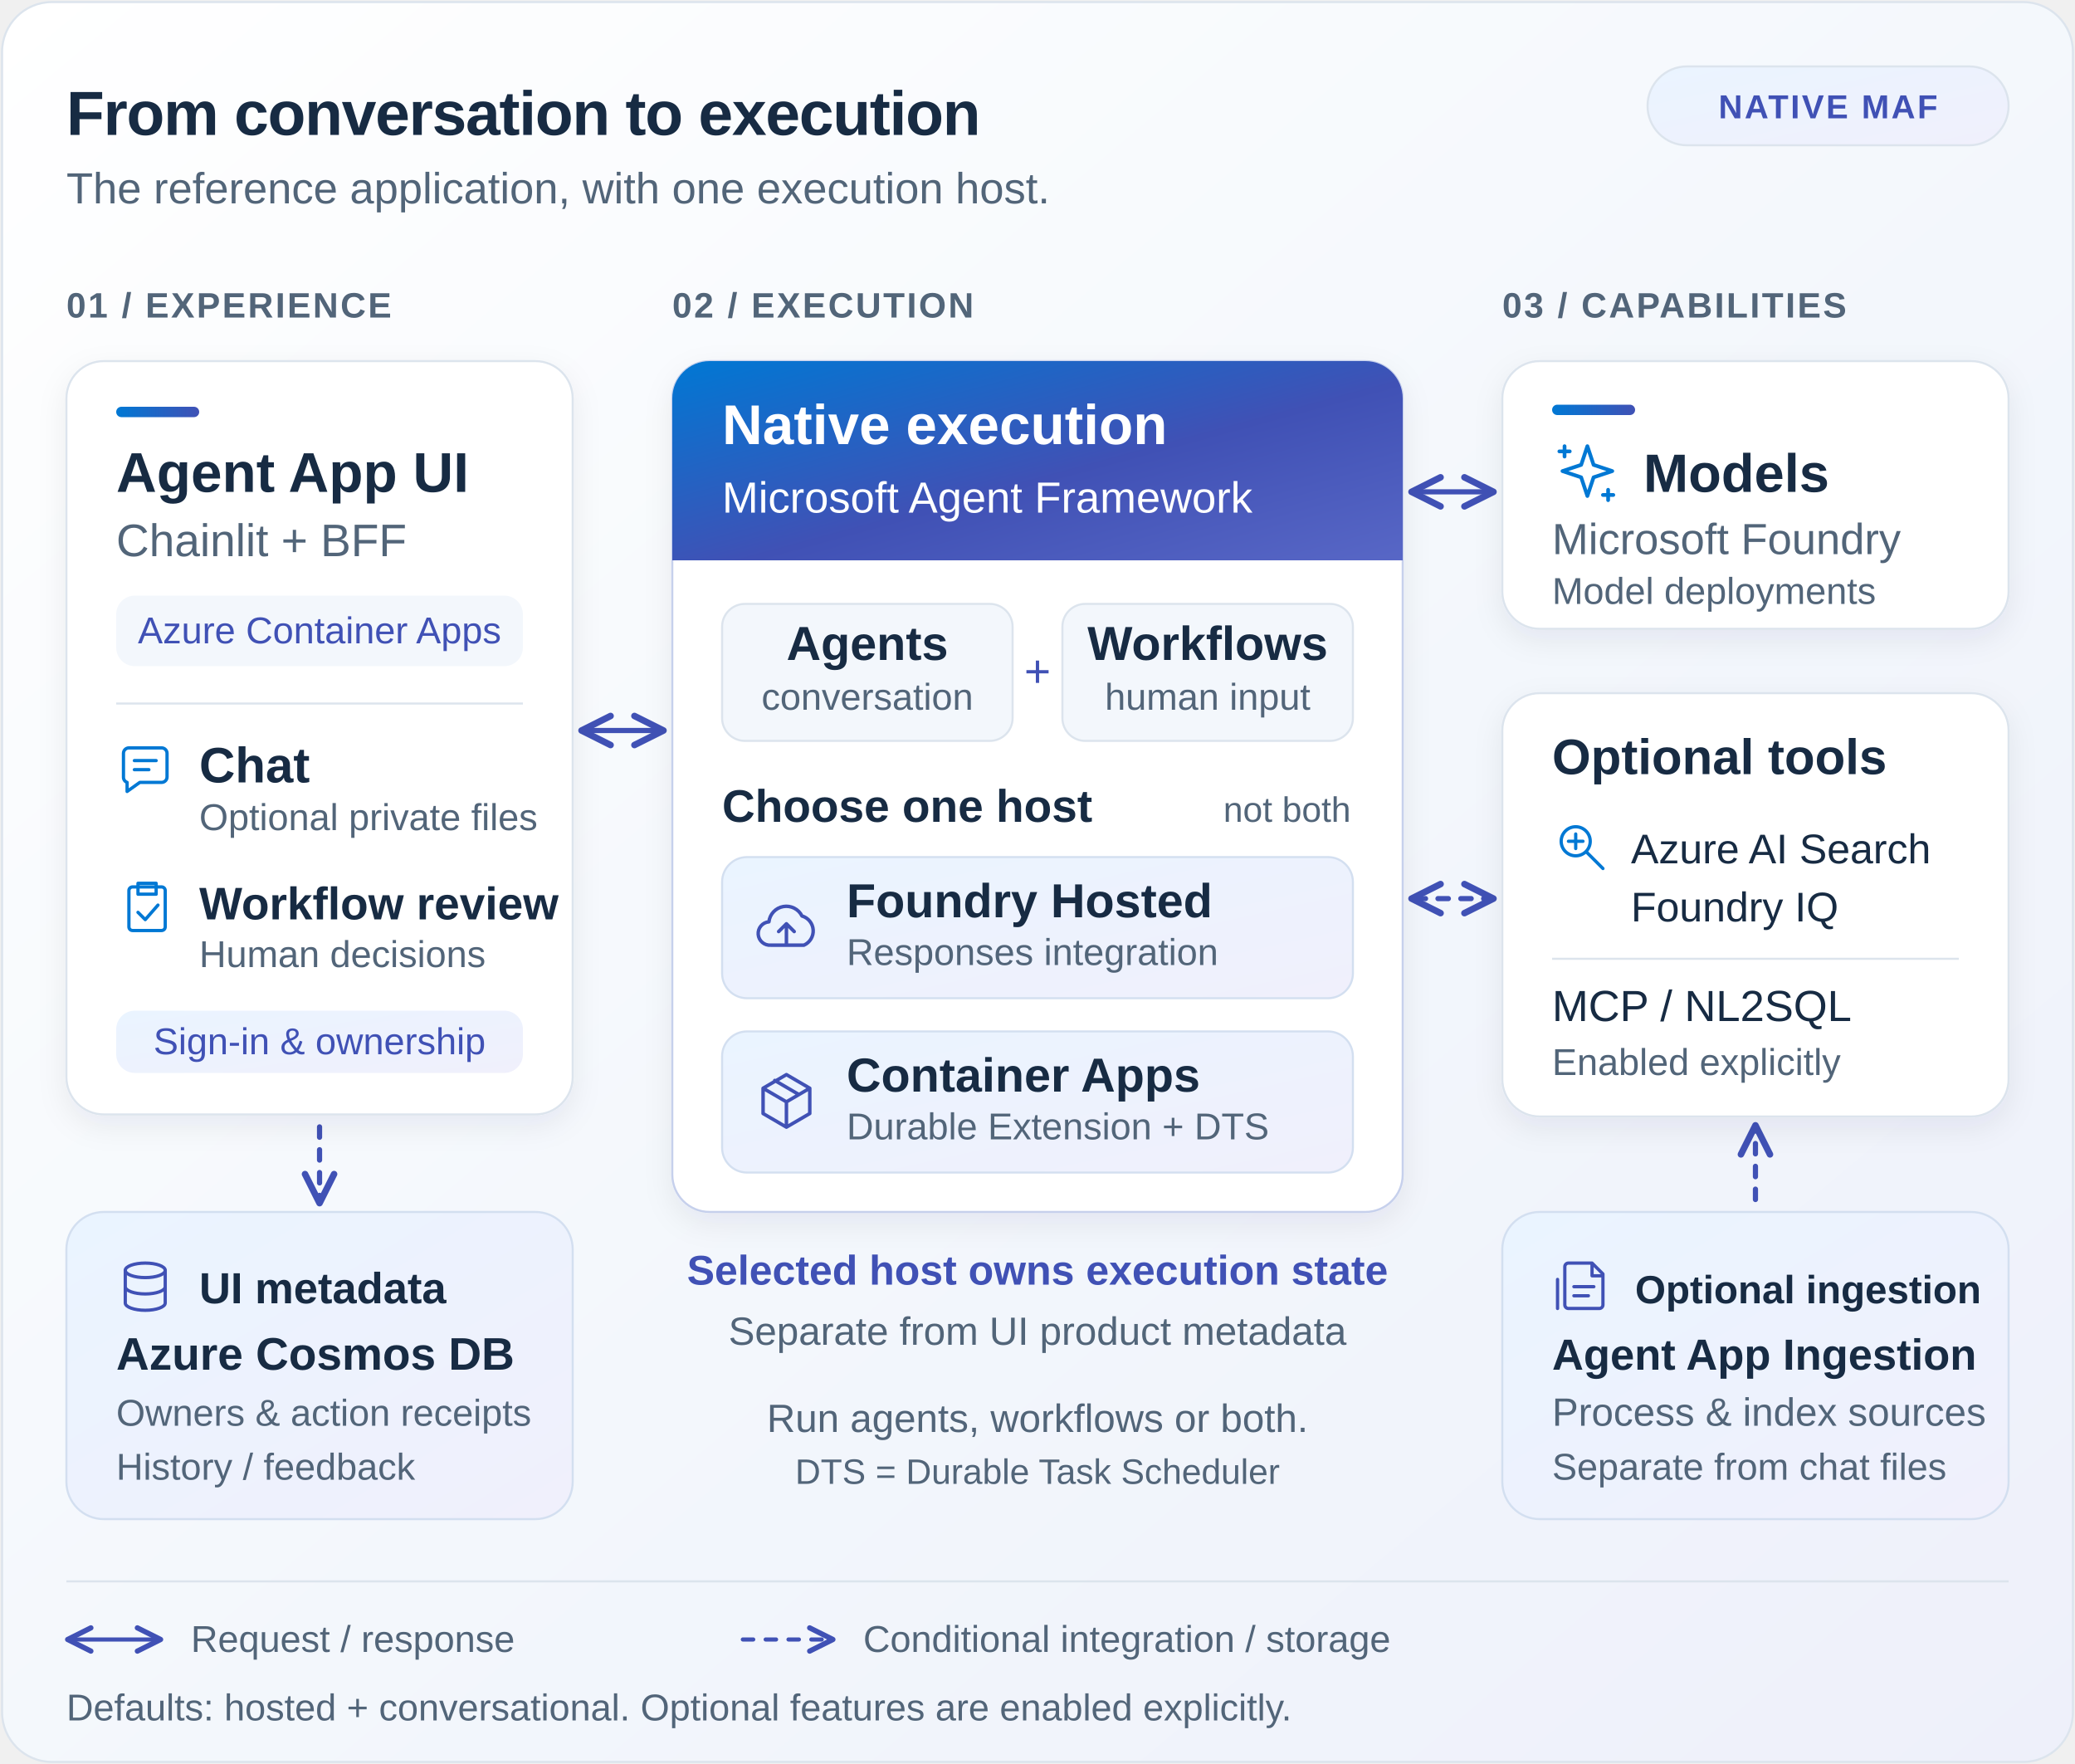
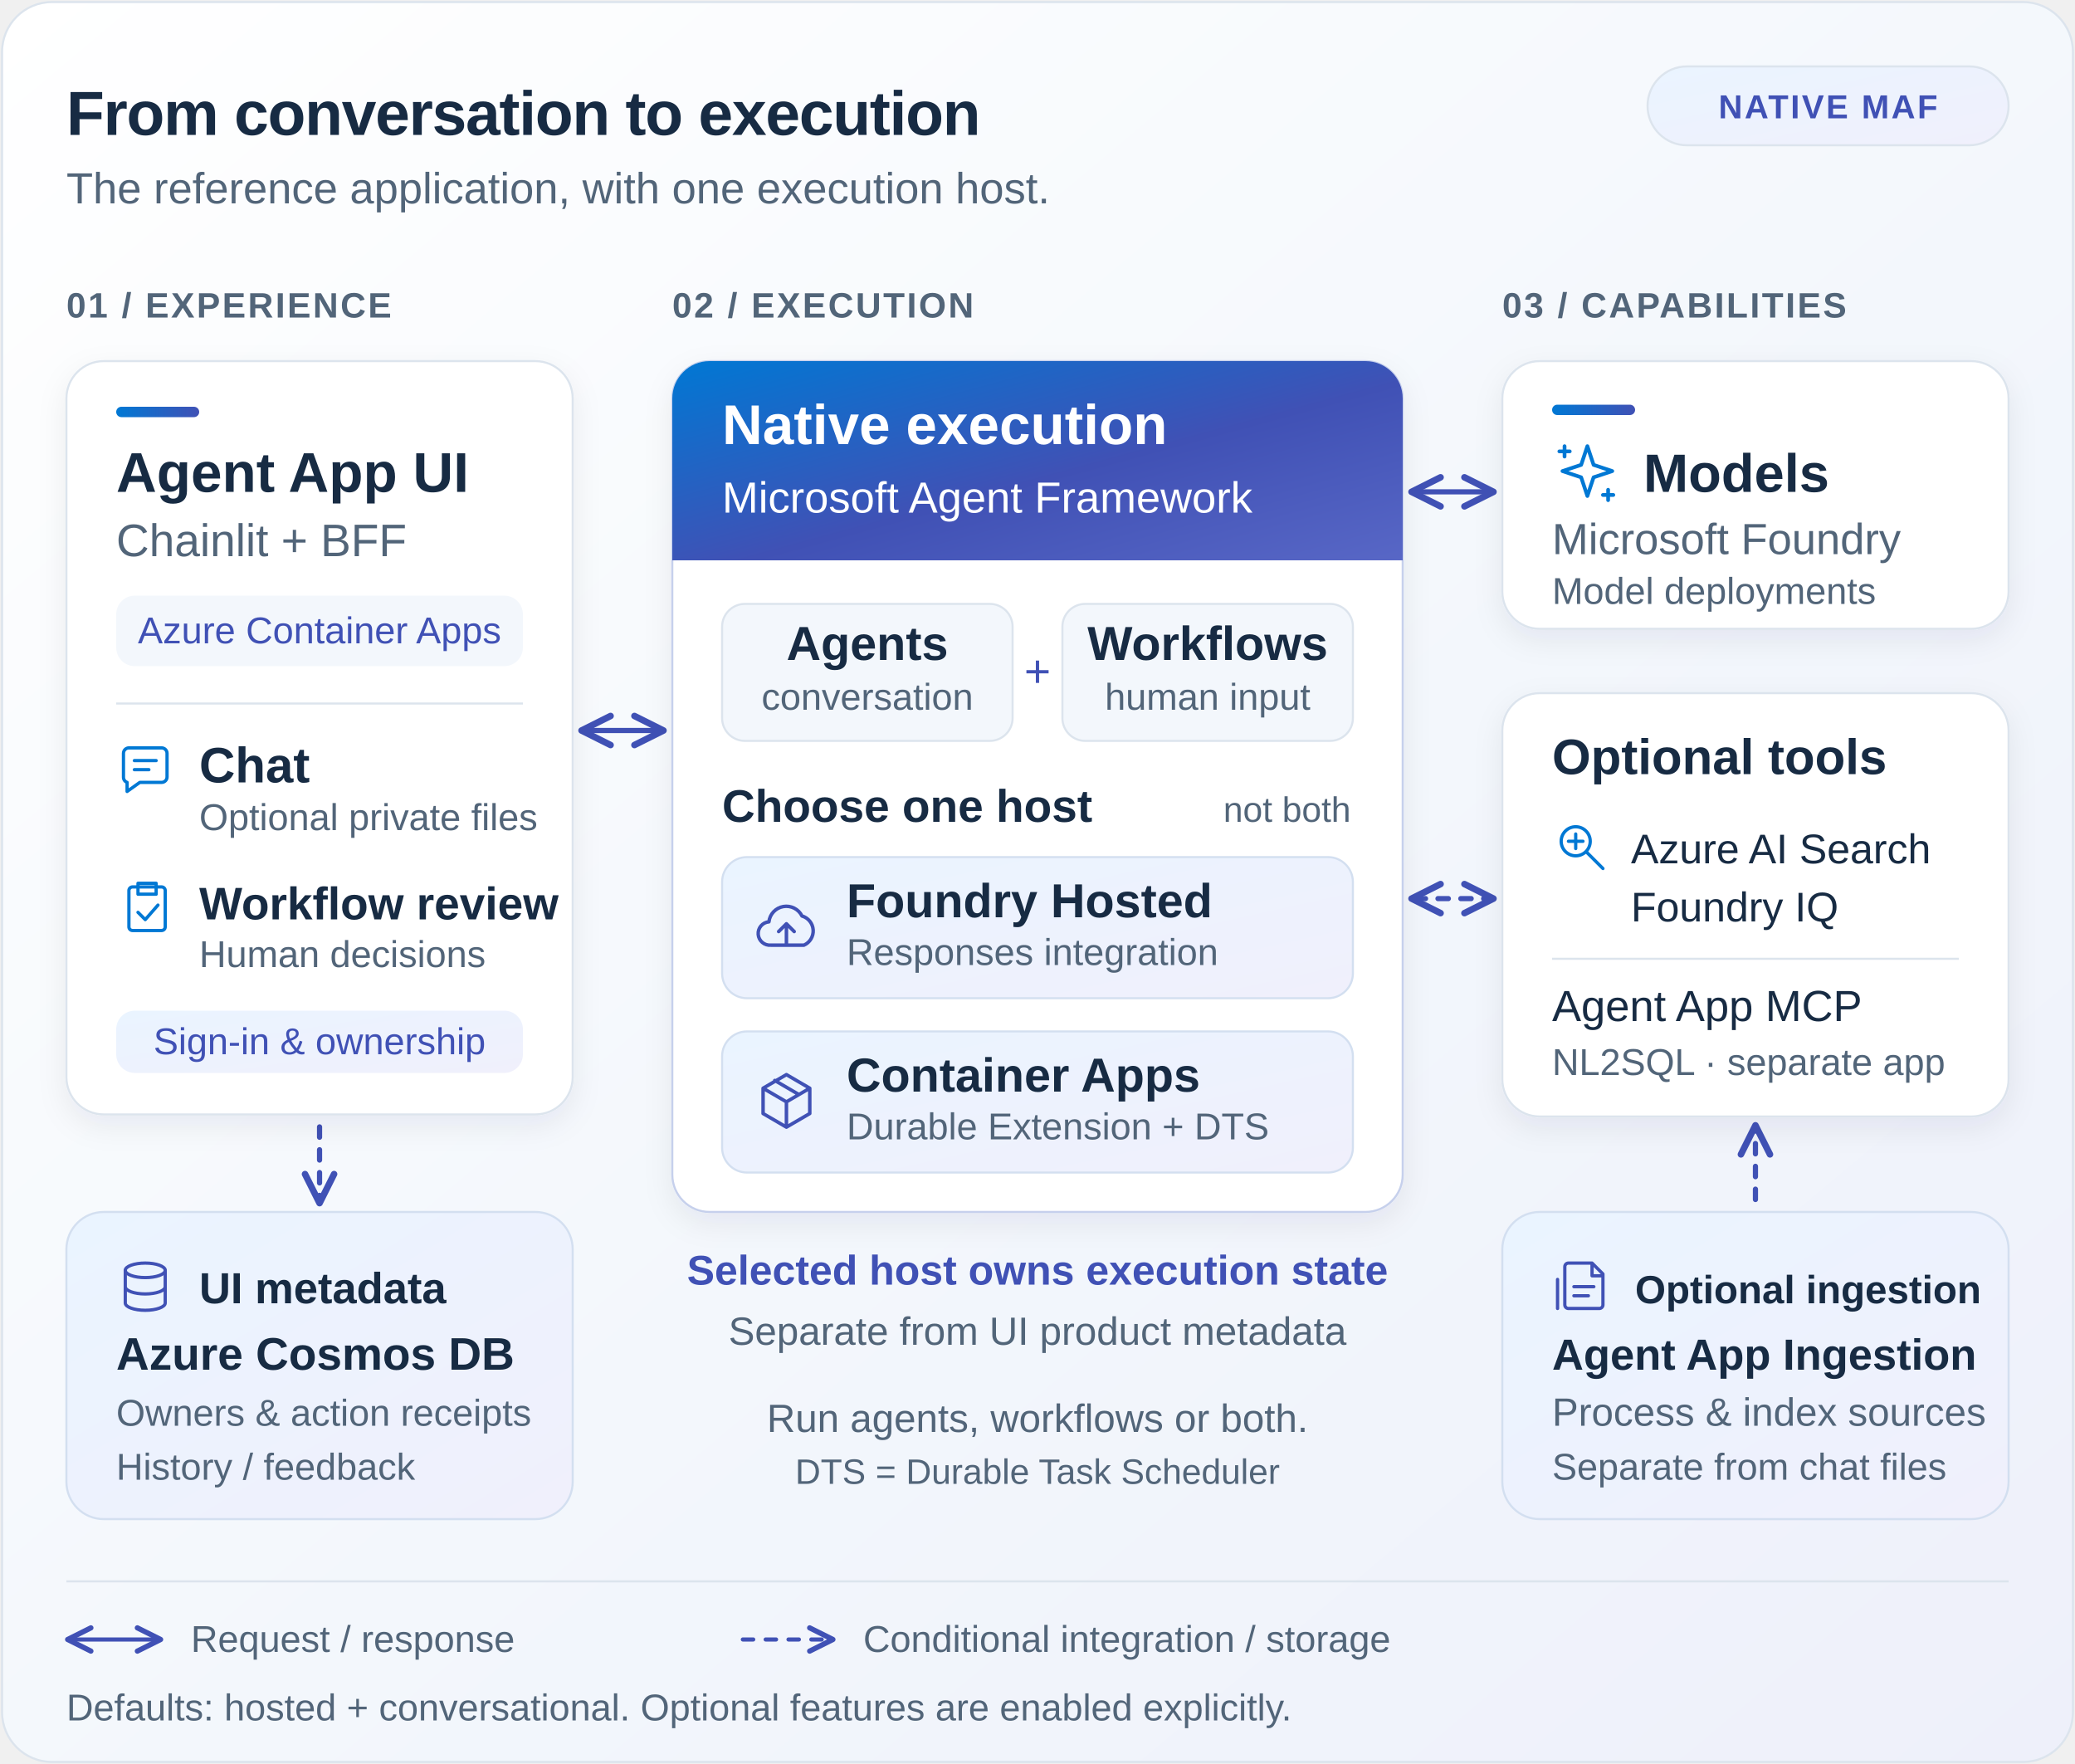
<svg xmlns="http://www.w3.org/2000/svg" width="1000" height="850" viewBox="0 0 1000 850" role="img" aria-labelledby="overview-title overview-description">
  <defs>
    <linearGradient id="canvas" x1="0" y1="0" x2="1" y2="1">
      <stop offset="0" stop-color="#ffffff" />
      <stop offset=".55" stop-color="#f3f7fc" />
      <stop offset="1" stop-color="#eef0fa" />
    </linearGradient>
    <linearGradient id="brand" x1="0" y1="0" x2="1" y2="1">
      <stop offset="0" stop-color="#0078d4" />
      <stop offset=".55" stop-color="#4051b5" />
      <stop offset="1" stop-color="#5867c6" />
    </linearGradient>
    <linearGradient id="host" x1="0" y1="0" x2="1" y2="1">
      <stop offset="0" stop-color="#eaf4ff" />
      <stop offset="1" stop-color="#f0f0fc" />
    </linearGradient>
    <linearGradient id="accent" x1="0" y1="0" x2="1" y2="0">
      <stop offset="0" stop-color="#0078d4" />
      <stop offset="1" stop-color="#4051b5" />
    </linearGradient>
    <filter id="shadow" x="-15%" y="-10%" width="130%" height="125%">
      <feDropShadow dx="0" dy="5" stdDeviation="7" flood-color="#172b43" flood-opacity=".07" />
    </filter>
    <clipPath id="runtime-header">
      <rect x="324" y="174" width="352" height="410" rx="18" />
    </clipPath>
    <marker id="arrow" viewBox="0 0 10 10" refX="8" refY="5" markerWidth="7" markerHeight="7" orient="auto-start-reverse">
      <path d="M 1 1 L 9 5 L 1 9" fill="none" stroke="#4051b5" stroke-width="1.8" stroke-linecap="round" stroke-linejoin="round" />
    </marker>
    <symbol id="chat" viewBox="0 0 32 32">
      <path d="M 7 5 H 25 A 3 3 0 0 1 28 8 V 21 A 3 3 0 0 1 25 24 H 13 L 6 29 V 24 A 3 3 0 0 1 4 21 V 8 A 3 3 0 0 1 7 5 Z M 10 12 H 22 M 10 17 H 18" />
    </symbol>
    <symbol id="review" viewBox="0 0 32 32">
      <path d="M 9 5 H 25 A 2 2 0 0 1 27 7 V 27 A 2 2 0 0 1 25 29 H 9 A 2 2 0 0 1 7 27 V 7 A 2 2 0 0 1 9 5 Z M 12 3 H 22 V 9 H 12 Z M 12 19 L 16 23 L 23 15" />
    </symbol>
    <symbol id="cloud" viewBox="0 0 32 32">
      <path d="M 8 25 A 6 6 0 0 1 7 13 A 9 9 0 0 1 24 10 A 8 8 0 0 1 25 25 Z M 12 18 L 16 14 L 20 18 M 16 14 V 25" />
    </symbol>
    <symbol id="containers" viewBox="0 0 32 32">
      <path d="M 16 3 L 28 10 V 23 L 16 30 L 4 23 V 10 Z M 4 10 L 16 17 L 28 10 M 16 17 V 30 M 10 6 L 22 13" />
    </symbol>
    <symbol id="model" viewBox="0 0 32 32">
      <path d="M 17 3 L 20 12 L 29 15 L 20 18 L 17 27 L 14 18 L 5 15 L 14 12 Z M 6 3 V 8 M 3.5 5.5 H 8.5 M 27 24 V 29 M 24.5 26.5 H 29.5" />
    </symbol>
    <symbol id="search" viewBox="0 0 32 32">
      <circle cx="13" cy="13" r="8" />
      <path d="M 19 19 L 28 28 M 9 13 H 17 M 13 9 V 17" />
    </symbol>
    <symbol id="database" viewBox="0 0 32 32">
      <ellipse cx="16" cy="7" rx="11" ry="4" />
      <path d="M 5 7 V 25 A 11 4 0 0 0 27 25 V 7 M 5 16 A 11 4 0 0 0 27 16" />
    </symbol>
    <symbol id="ingestion" viewBox="0 0 32 32">
      <path d="M 9 3 H 22 L 28 9 V 26 A 2 2 0 0 1 26 28 H 9 A 2 2 0 0 1 7 26 V 5 A 2 2 0 0 1 9 3 Z M 22 3 V 10 H 28 M 12 16 H 23 M 12 21 H 20 M 3 12 V 28" />
    </symbol>
  </defs>
  <rect x="1" y="1" width="998" height="848" rx="24" fill="url(#canvas)" stroke="#dce4ed" />
  <g font-family="Segoe UI, Arial, sans-serif" fill="#172b43">
    <text x="32" y="65" font-size="30" font-weight="650" letter-spacing="-.5">From conversation to execution</text>
    <text x="32" y="98" font-size="21" fill="#526579">The reference application, with one execution host.</text>
    <rect x="794" y="32" width="174" height="38" rx="19" fill="url(#host)" stroke="#dce4ed" />
    <text x="881" y="57" text-anchor="middle" font-size="16" font-weight="650" fill="#4051b5" letter-spacing="1">NATIVE MAF</text>
    <g font-size="17" font-weight="650" fill="#526579" letter-spacing="1">
      <text x="32" y="153">01 / EXPERIENCE</text>
      <text x="324" y="153">02 / EXECUTION</text>
      <text x="724" y="153">03 / CAPABILITIES</text>
    </g>
    <g fill="none" stroke="#4051b5" stroke-width="2.5" stroke-linecap="round" stroke-linejoin="round">
      <path id="ui-runtime" d="M 282 352 H 318" marker-start="url(#arrow)" marker-end="url(#arrow)" />
      <path id="runtime-models" d="M 682 237 H 718" marker-start="url(#arrow)" marker-end="url(#arrow)" />
      <path id="runtime-tools" d="M 682 433 H 718" stroke-dasharray="5 6" marker-start="url(#arrow)" marker-end="url(#arrow)" />
      <path id="ui-metadata" d="M 154 543 V 578" stroke-dasharray="5 6" marker-end="url(#arrow)" />
      <path id="ingestion-index" d="M 846 578 V 544" stroke-dasharray="5 6" marker-end="url(#arrow)" />
    </g>
    <rect x="32" y="174" width="244" height="363" rx="18" fill="#ffffff" stroke="#dce4ed" filter="url(#shadow)" />
    <rect x="56" y="196" width="40" height="5" rx="2.5" fill="url(#accent)" />
    <text x="56" y="237" font-size="27" font-weight="650">Agent App UI</text>
    <text x="56" y="268" font-size="22" fill="#526579">Chainlit + BFF</text>
    <rect x="56" y="287" width="196" height="34" rx="9" fill="#f3f7fc" />
    <text x="154" y="310" font-size="18" text-anchor="middle" fill="#4051b5">Azure Container Apps</text>
    <path d="M 56 339 H 252" stroke="#dce4ed" />
    <g fill="none" stroke="#0078d4" stroke-width="1.8" stroke-linecap="round" stroke-linejoin="round">
      <use href="#chat" x="56" y="356" width="28" height="28" />
      <use href="#review" x="56" y="423" width="28" height="28" />
    </g>
    <text x="96" y="377" font-size="24" font-weight="600">Chat</text>
    <text x="96" y="400" font-size="18" fill="#526579">Optional private files</text>
    <text x="96" y="443" font-size="22" font-weight="600">Workflow review</text>
    <text x="96" y="466" font-size="18" fill="#526579">Human decisions</text>
    <rect x="56" y="487" width="196" height="30" rx="9" fill="url(#host)" />
    <text x="154" y="508" font-size="18" text-anchor="middle" fill="#4051b5">Sign-in &amp; ownership</text>
    <rect x="324" y="174" width="352" height="410" rx="18" fill="#ffffff" stroke="#c6d0ec" filter="url(#shadow)" />
    <rect x="324" y="174" width="352" height="96" fill="url(#brand)" clip-path="url(#runtime-header)" />
    <text x="348" y="214" font-size="27" font-weight="650" fill="#ffffff">Native execution</text>
    <text x="348" y="247" font-size="21" fill="#ffffff">Microsoft Agent Framework</text>
    <rect x="348" y="291" width="140" height="66" rx="11" fill="#f3f7fc" stroke="#dce4ed" />
    <rect x="512" y="291" width="140" height="66" rx="11" fill="#f3f7fc" stroke="#dce4ed" />
    <text x="418" y="318" font-size="23" font-weight="650" text-anchor="middle">Agents</text>
    <text x="418" y="342" font-size="18" text-anchor="middle" fill="#526579">conversation</text>
    <text x="582" y="318" font-size="23" font-weight="650" text-anchor="middle">Workflows</text>
    <text x="582" y="342" font-size="18" text-anchor="middle" fill="#526579">human input</text>
    <text x="500" y="331" font-size="22" text-anchor="middle" fill="#4051b5">+</text>
    <text x="348" y="396" font-size="22" font-weight="600">Choose one host</text>
    <text x="651" y="396" font-size="17" text-anchor="end" fill="#526579">not both</text>
    <rect x="348" y="413" width="304" height="68" rx="12" fill="url(#host)" stroke="#d3dff0" />
    <rect x="348" y="497" width="304" height="68" rx="12" fill="url(#host)" stroke="#d3dff0" />
    <g fill="none" stroke="#4051b5" stroke-width="1.8" stroke-linecap="round" stroke-linejoin="round">
      <use href="#cloud" x="364" y="432" width="30" height="30" />
      <use href="#containers" x="364" y="515" width="30" height="30" />
    </g>
    <text x="408" y="442" font-size="23" font-weight="650">Foundry Hosted</text>
    <text x="408" y="465" font-size="18" fill="#526579">Responses integration</text>
    <text x="408" y="526" font-size="23" font-weight="650">Container Apps</text>
    <text x="408" y="549" font-size="18" fill="#526579">Durable Extension + DTS</text>
    <text x="500" y="619" font-size="20" font-weight="600" text-anchor="middle" fill="#4051b5">Selected host owns execution state</text>
    <text x="500" y="648" font-size="19" text-anchor="middle" fill="#526579">Separate from UI product metadata</text>
    <text x="500" y="690" font-size="19" text-anchor="middle" fill="#526579">Run agents, workflows or both.</text>
    <text x="500" y="715" font-size="17" text-anchor="middle" fill="#526579">DTS = Durable Task Scheduler</text>
    <rect x="724" y="174" width="244" height="129" rx="18" fill="#ffffff" stroke="#dce4ed" filter="url(#shadow)" />
    <rect x="748" y="195" width="40" height="5" rx="2.5" fill="url(#accent)" />
    <use href="#model" x="748" y="212" width="32" height="32" fill="none" stroke="#0078d4" stroke-width="1.8" stroke-linecap="round" stroke-linejoin="round" />
    <text x="792" y="237" font-size="26" font-weight="650">Models</text>
    <text x="748" y="267" font-size="21" fill="#526579">Microsoft Foundry</text>
    <text x="748" y="291" font-size="18" fill="#526579">Model deployments</text>
    <rect x="724" y="334" width="244" height="204" rx="18" fill="#ffffff" stroke="#dce4ed" filter="url(#shadow)" />
    <text x="748" y="373" font-size="24" font-weight="650">Optional tools</text>
    <use href="#search" x="748" y="394" width="28" height="28" fill="none" stroke="#0078d4" stroke-width="1.8" stroke-linecap="round" stroke-linejoin="round" />
    <text x="786" y="416" font-size="20">Azure AI Search</text>
    <text x="786" y="444" font-size="20">Foundry IQ</text>
    <path d="M 748 462 H 944" stroke="#dce4ed" />
-     <text x="748" y="492" font-size="21">MCP / NL2SQL</text>
-     <text x="748" y="518" font-size="18" fill="#526579">Enabled explicitly</text>
+     <text x="748" y="492" font-size="21">Agent App MCP</text>
+     <text x="748" y="518" font-size="18" fill="#526579">NL2SQL · separate app</text>
    <rect x="32" y="584" width="244" height="148" rx="18" fill="url(#host)" stroke="#d3dff0" />
    <use href="#database" x="56" y="606" width="28" height="28" fill="none" stroke="#4051b5" stroke-width="1.8" stroke-linecap="round" stroke-linejoin="round" />
    <text x="96" y="628" font-size="21" font-weight="650">UI metadata</text>
    <text x="56" y="660" font-size="22" font-weight="600">Azure Cosmos DB</text>
    <text x="56" y="687" font-size="18" fill="#526579">Owners &amp; action receipts</text>
    <text x="56" y="713" font-size="18" fill="#526579">History / feedback</text>
    <rect x="724" y="584" width="244" height="148" rx="18" fill="url(#host)" stroke="#d3dff0" />
    <use href="#ingestion" x="748" y="606" width="28" height="28" fill="none" stroke="#4051b5" stroke-width="1.8" stroke-linecap="round" stroke-linejoin="round" />
    <text x="788" y="628" font-size="19" font-weight="650">Optional ingestion</text>
    <text x="748" y="660" font-size="21" font-weight="600">Agent App Ingestion</text>
    <text x="748" y="687" font-size="19" fill="#526579">Process &amp; index sources</text>
    <text x="748" y="713" font-size="18" fill="#526579">Separate from chat files</text>
    <path d="M 32 762 H 968" stroke="#dce4ed" />
    <g fill="none" stroke="#4051b5" stroke-width="2" stroke-linecap="round">
      <path d="M 34 790 H 76" marker-start="url(#arrow)" marker-end="url(#arrow)" />
      <path d="M 358 790 H 400" stroke-dasharray="5 6" marker-end="url(#arrow)" />
    </g>
    <text x="92" y="796" font-size="18" fill="#526579">Request / response</text>
    <text x="416" y="796" font-size="18" fill="#526579">Conditional integration / storage</text>
    <text x="32" y="829" font-size="18" fill="#526579">Defaults: hosted + conversational. Optional features are enabled explicitly.</text>
  </g>
</svg>
